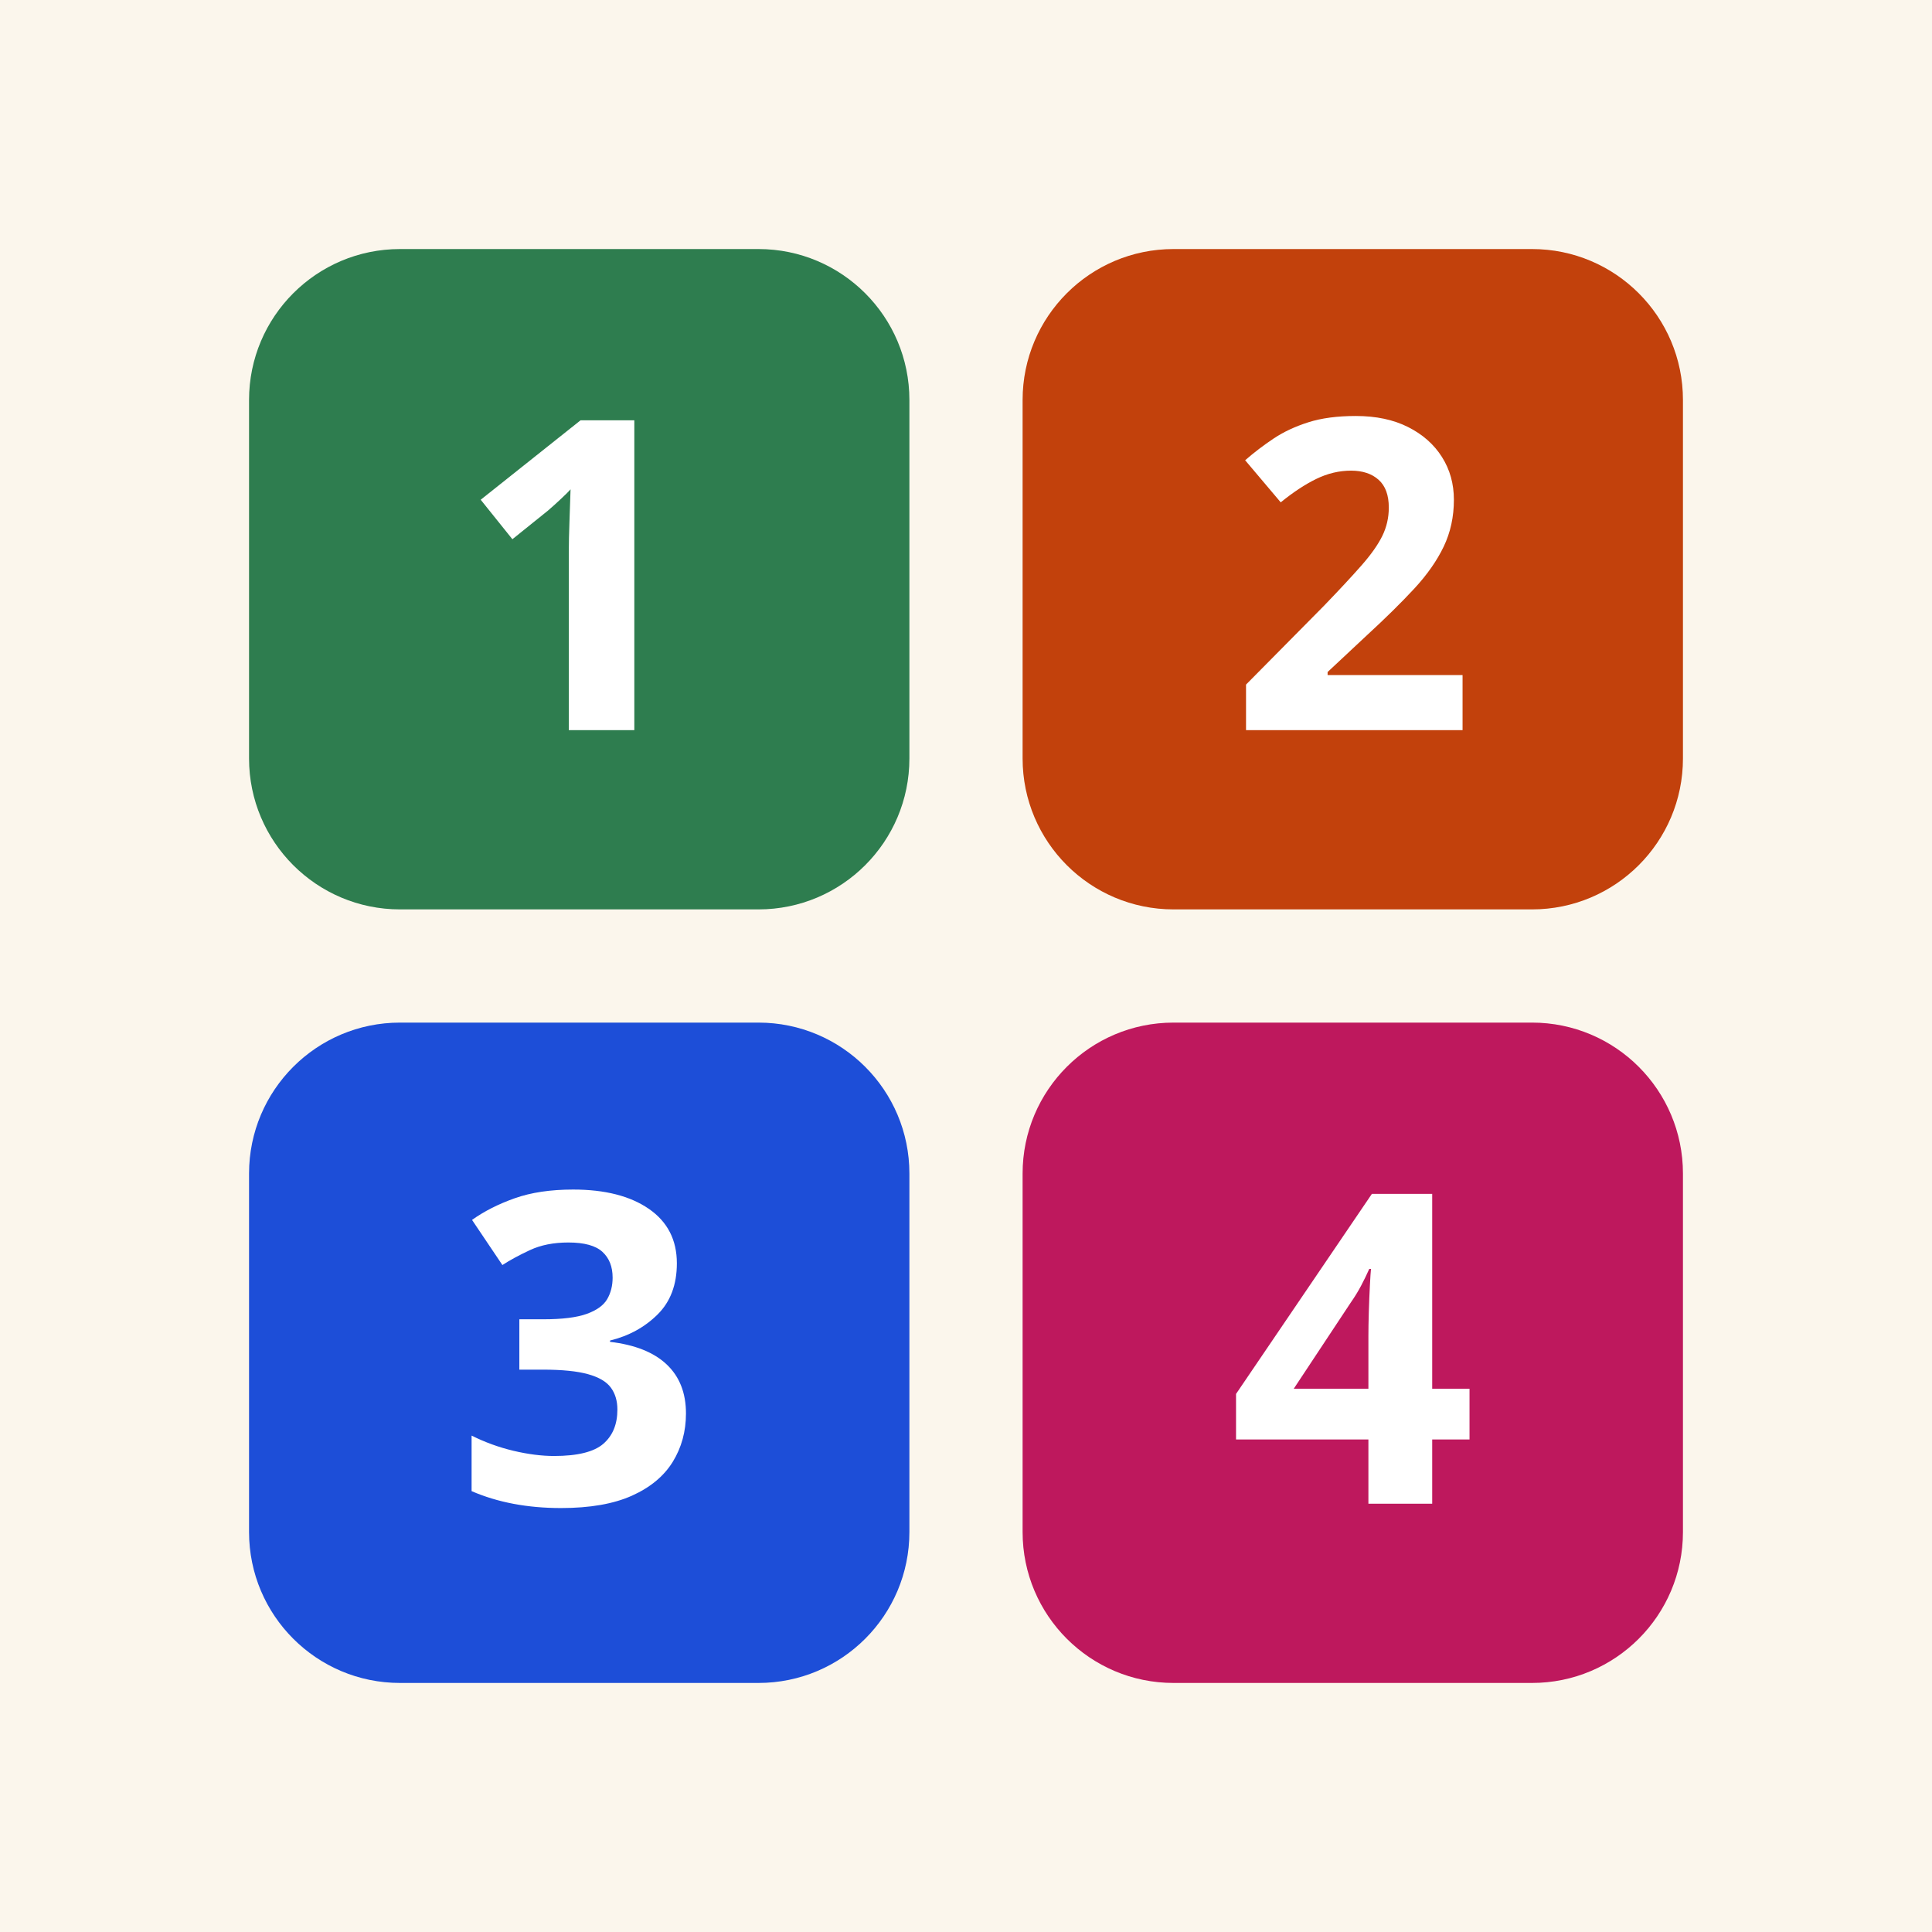
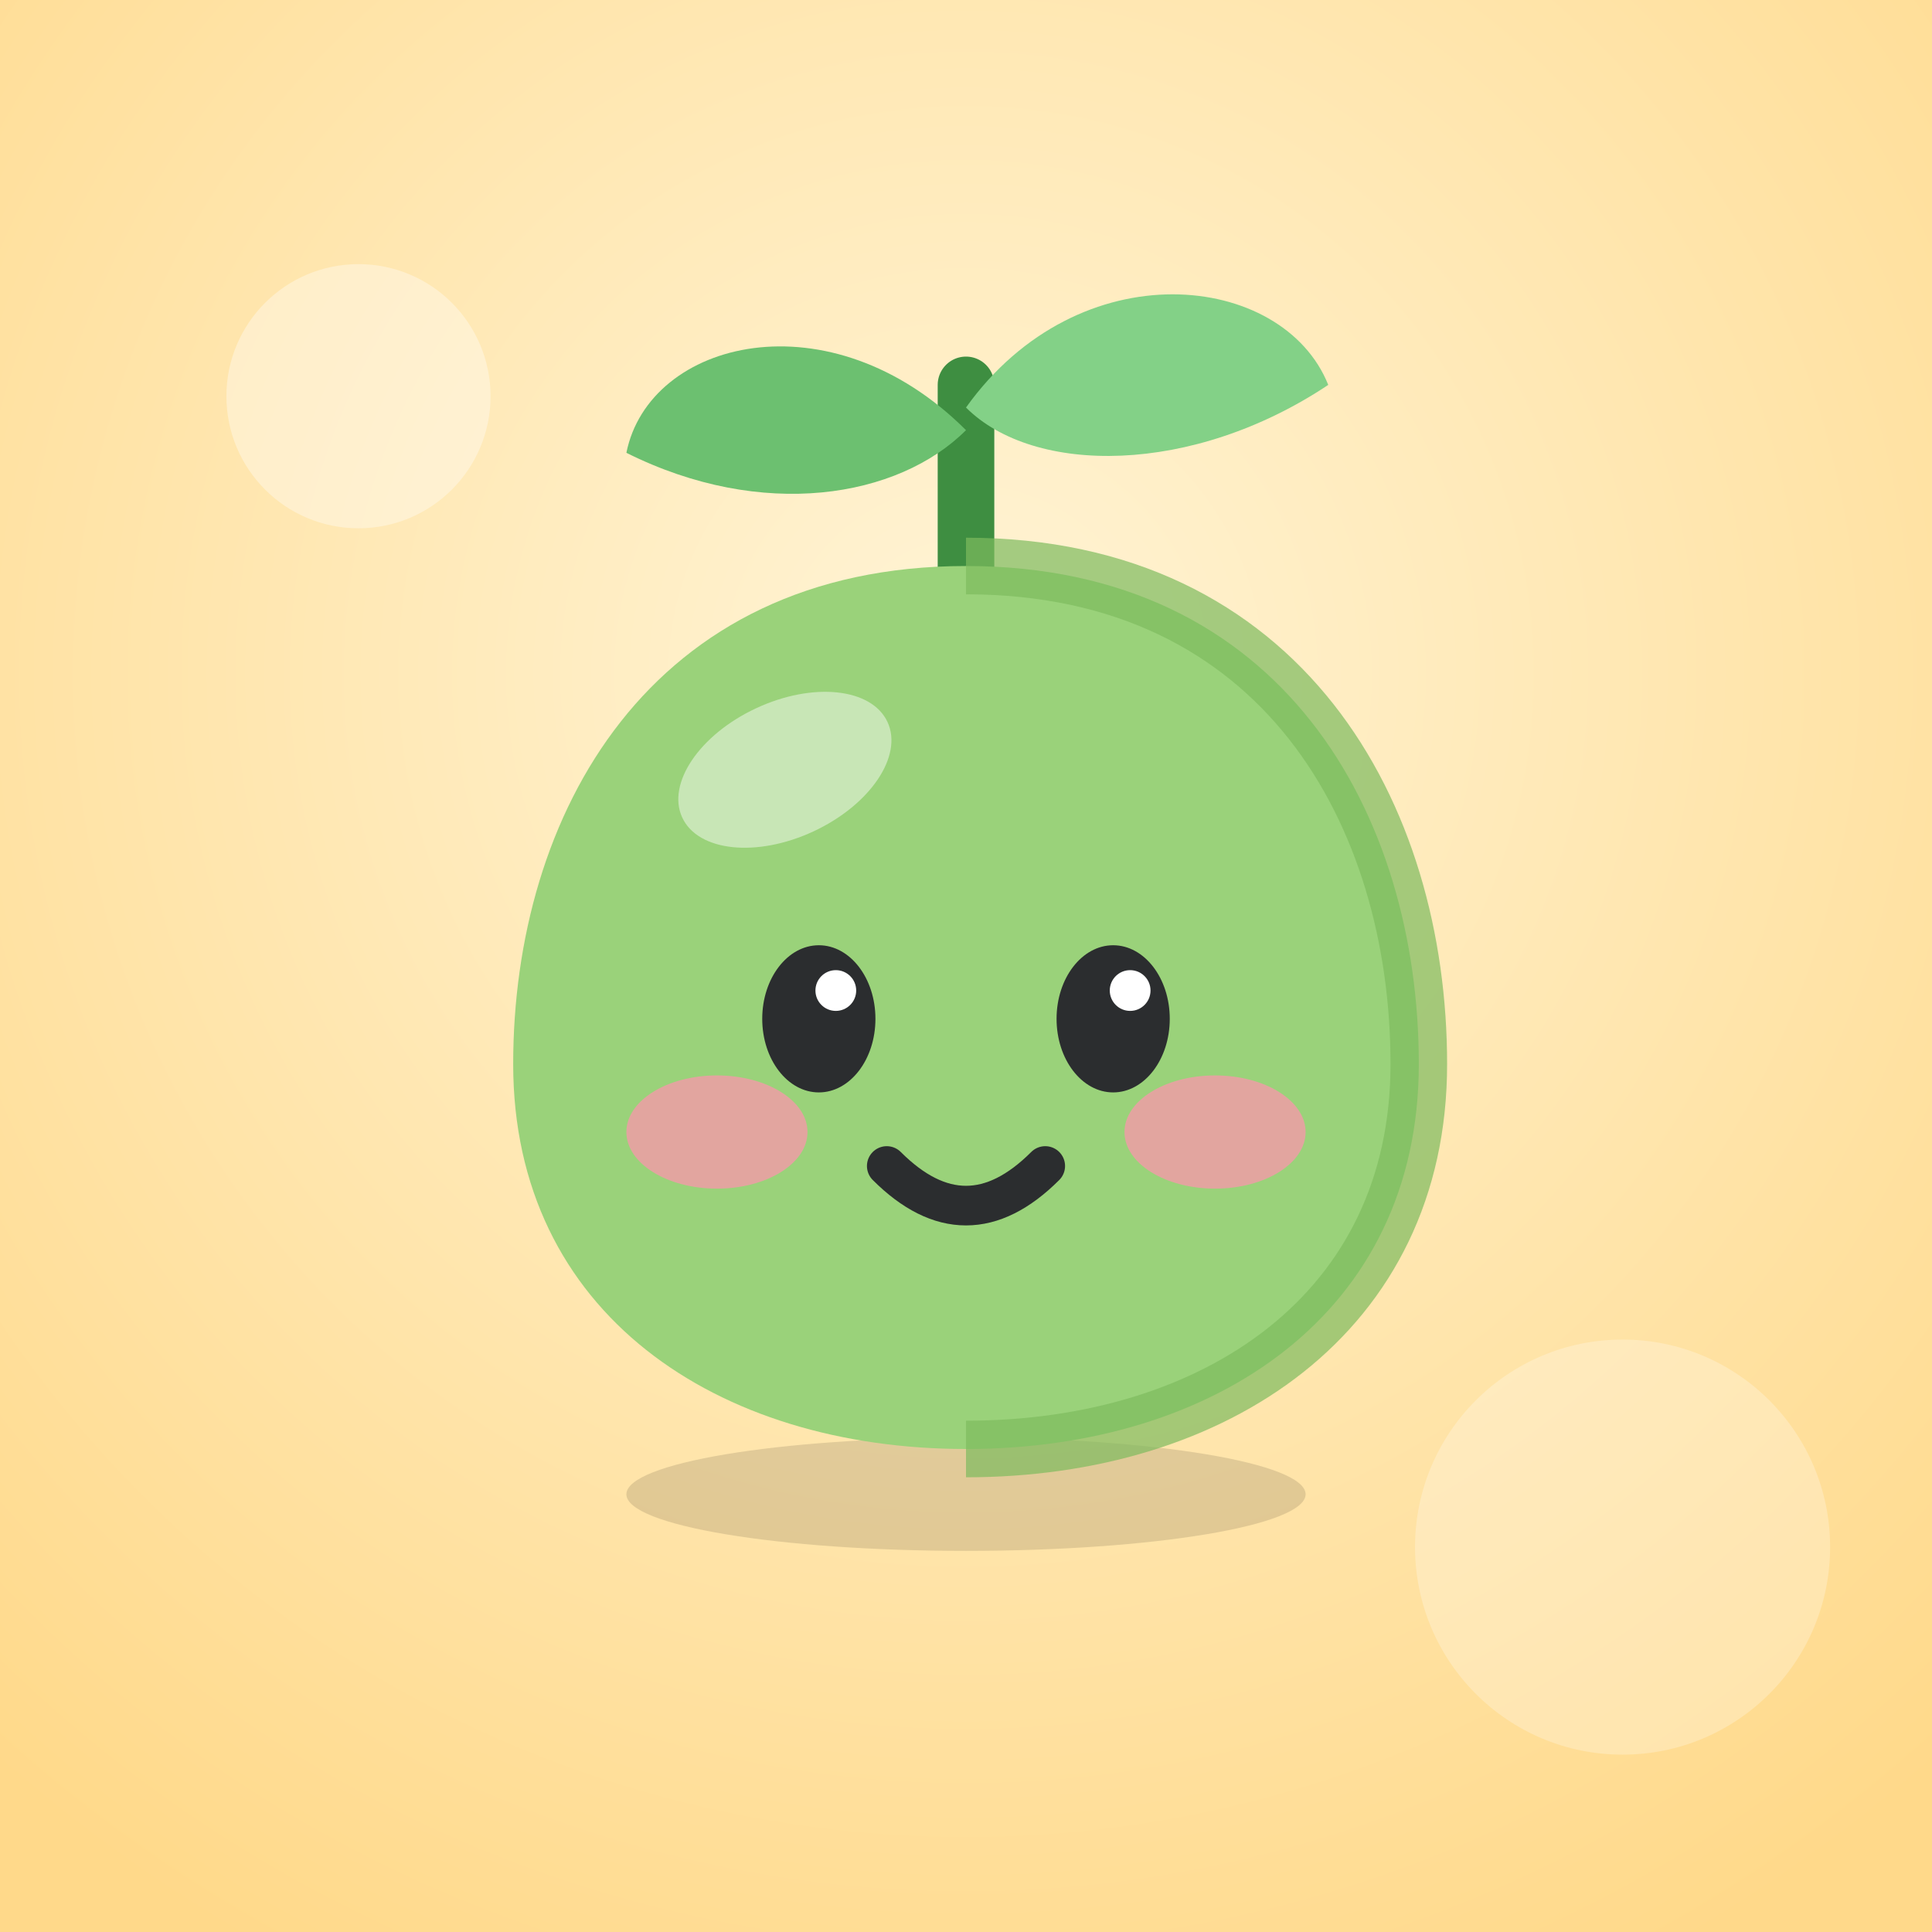
<svg xmlns="http://www.w3.org/2000/svg" viewBox="0 0 1024 1024">
-   <rect width="1024" height="1024" fill="#FBF6EC" />
-   <g font-family="ui-rounded, 'SF Pro Rounded', 'Nunito', system-ui, sans-serif" font-weight="900" font-size="230" text-anchor="middle" fill="#fff">
-     <rect x="132" y="132" width="350" height="350" rx="80" fill="#2E7D4F" />
-     <text x="307" y="387">1</text>
-     <rect x="542" y="132" width="350" height="350" rx="80" fill="#C2410C" />
-     <text x="717" y="387">2</text>
-     <rect x="132" y="542" width="350" height="350" rx="80" fill="#1D4ED8" />
-     <text x="307" y="797">3</text>
-     <rect x="542" y="542" width="350" height="350" rx="80" fill="#BE185D" />
-     <text x="717" y="797">4</text>
+   <defs>
+     <radialGradient id="bg" cx="50%" cy="35%" r="75%">
+       <stop offset="0" stop-color="#FFF4D6" />
+       <stop offset="1" stop-color="#FFD98A" />
+     </radialGradient>
+   </defs>
+   <rect width="1024" height="1024" fill="url(#bg)" />
+   <circle cx="190" cy="210" r="70" fill="#fff" opacity=".35" />
+   <circle cx="860" cy="820" r="110" fill="#fff" opacity=".25" />
+   <g transform="translate(152 120) scale(6)">
+     <ellipse cx="60" cy="112" rx="30" ry="5" fill="#000" opacity=".12" />
+     <path d="M60 34 C60 26 60 20 60 14" stroke="#3E8E41" stroke-width="5" stroke-linecap="round" fill="none" />
+     <path d="M60 18 C48 6 32 10 30 20 C42 26 54 24 60 18Z" fill="#6CC070" />
+     <path d="M60 16 C70 2 88 4 92 14 C80 22 66 22 60 16Z" fill="#83D187" />
+     <path d="M60 30 C88 30 100 52 100 74 C100 96 82 108 60 108 C38 108 20 96 20 74 C20 52 32 30 60 30Z" fill="#9AD27A" />
+     <path d="M60 30 C88 30 100 52 100 74 C100 96 82 108 60 108" fill="none" stroke="#7DBB5E" stroke-width="5" opacity=".7" />
+     <ellipse cx="44" cy="48" rx="10" ry="6" fill="#fff" opacity=".45" transform="rotate(-25 44 48)" />
+     <ellipse cx="38" cy="80" rx="8" ry="5" fill="#F49AA9" opacity=".8" />
+     <ellipse cx="82" cy="80" rx="8" ry="5" fill="#F49AA9" opacity=".8" />
+     <ellipse cx="47" cy="70" rx="5" ry="6.5" fill="#2B2D2F" />
+     <ellipse cx="73" cy="70" rx="5" ry="6.5" fill="#2B2D2F" />
+     <circle cx="48.5" cy="67.5" r="1.8" fill="#fff" />
+     <circle cx="74.5" cy="67.5" r="1.8" fill="#fff" />
+     <path d="M53 83 Q60 90 67 83" stroke="#2B2D2F" stroke-width="3.5" stroke-linecap="round" fill="none" />
  </g>
</svg>
